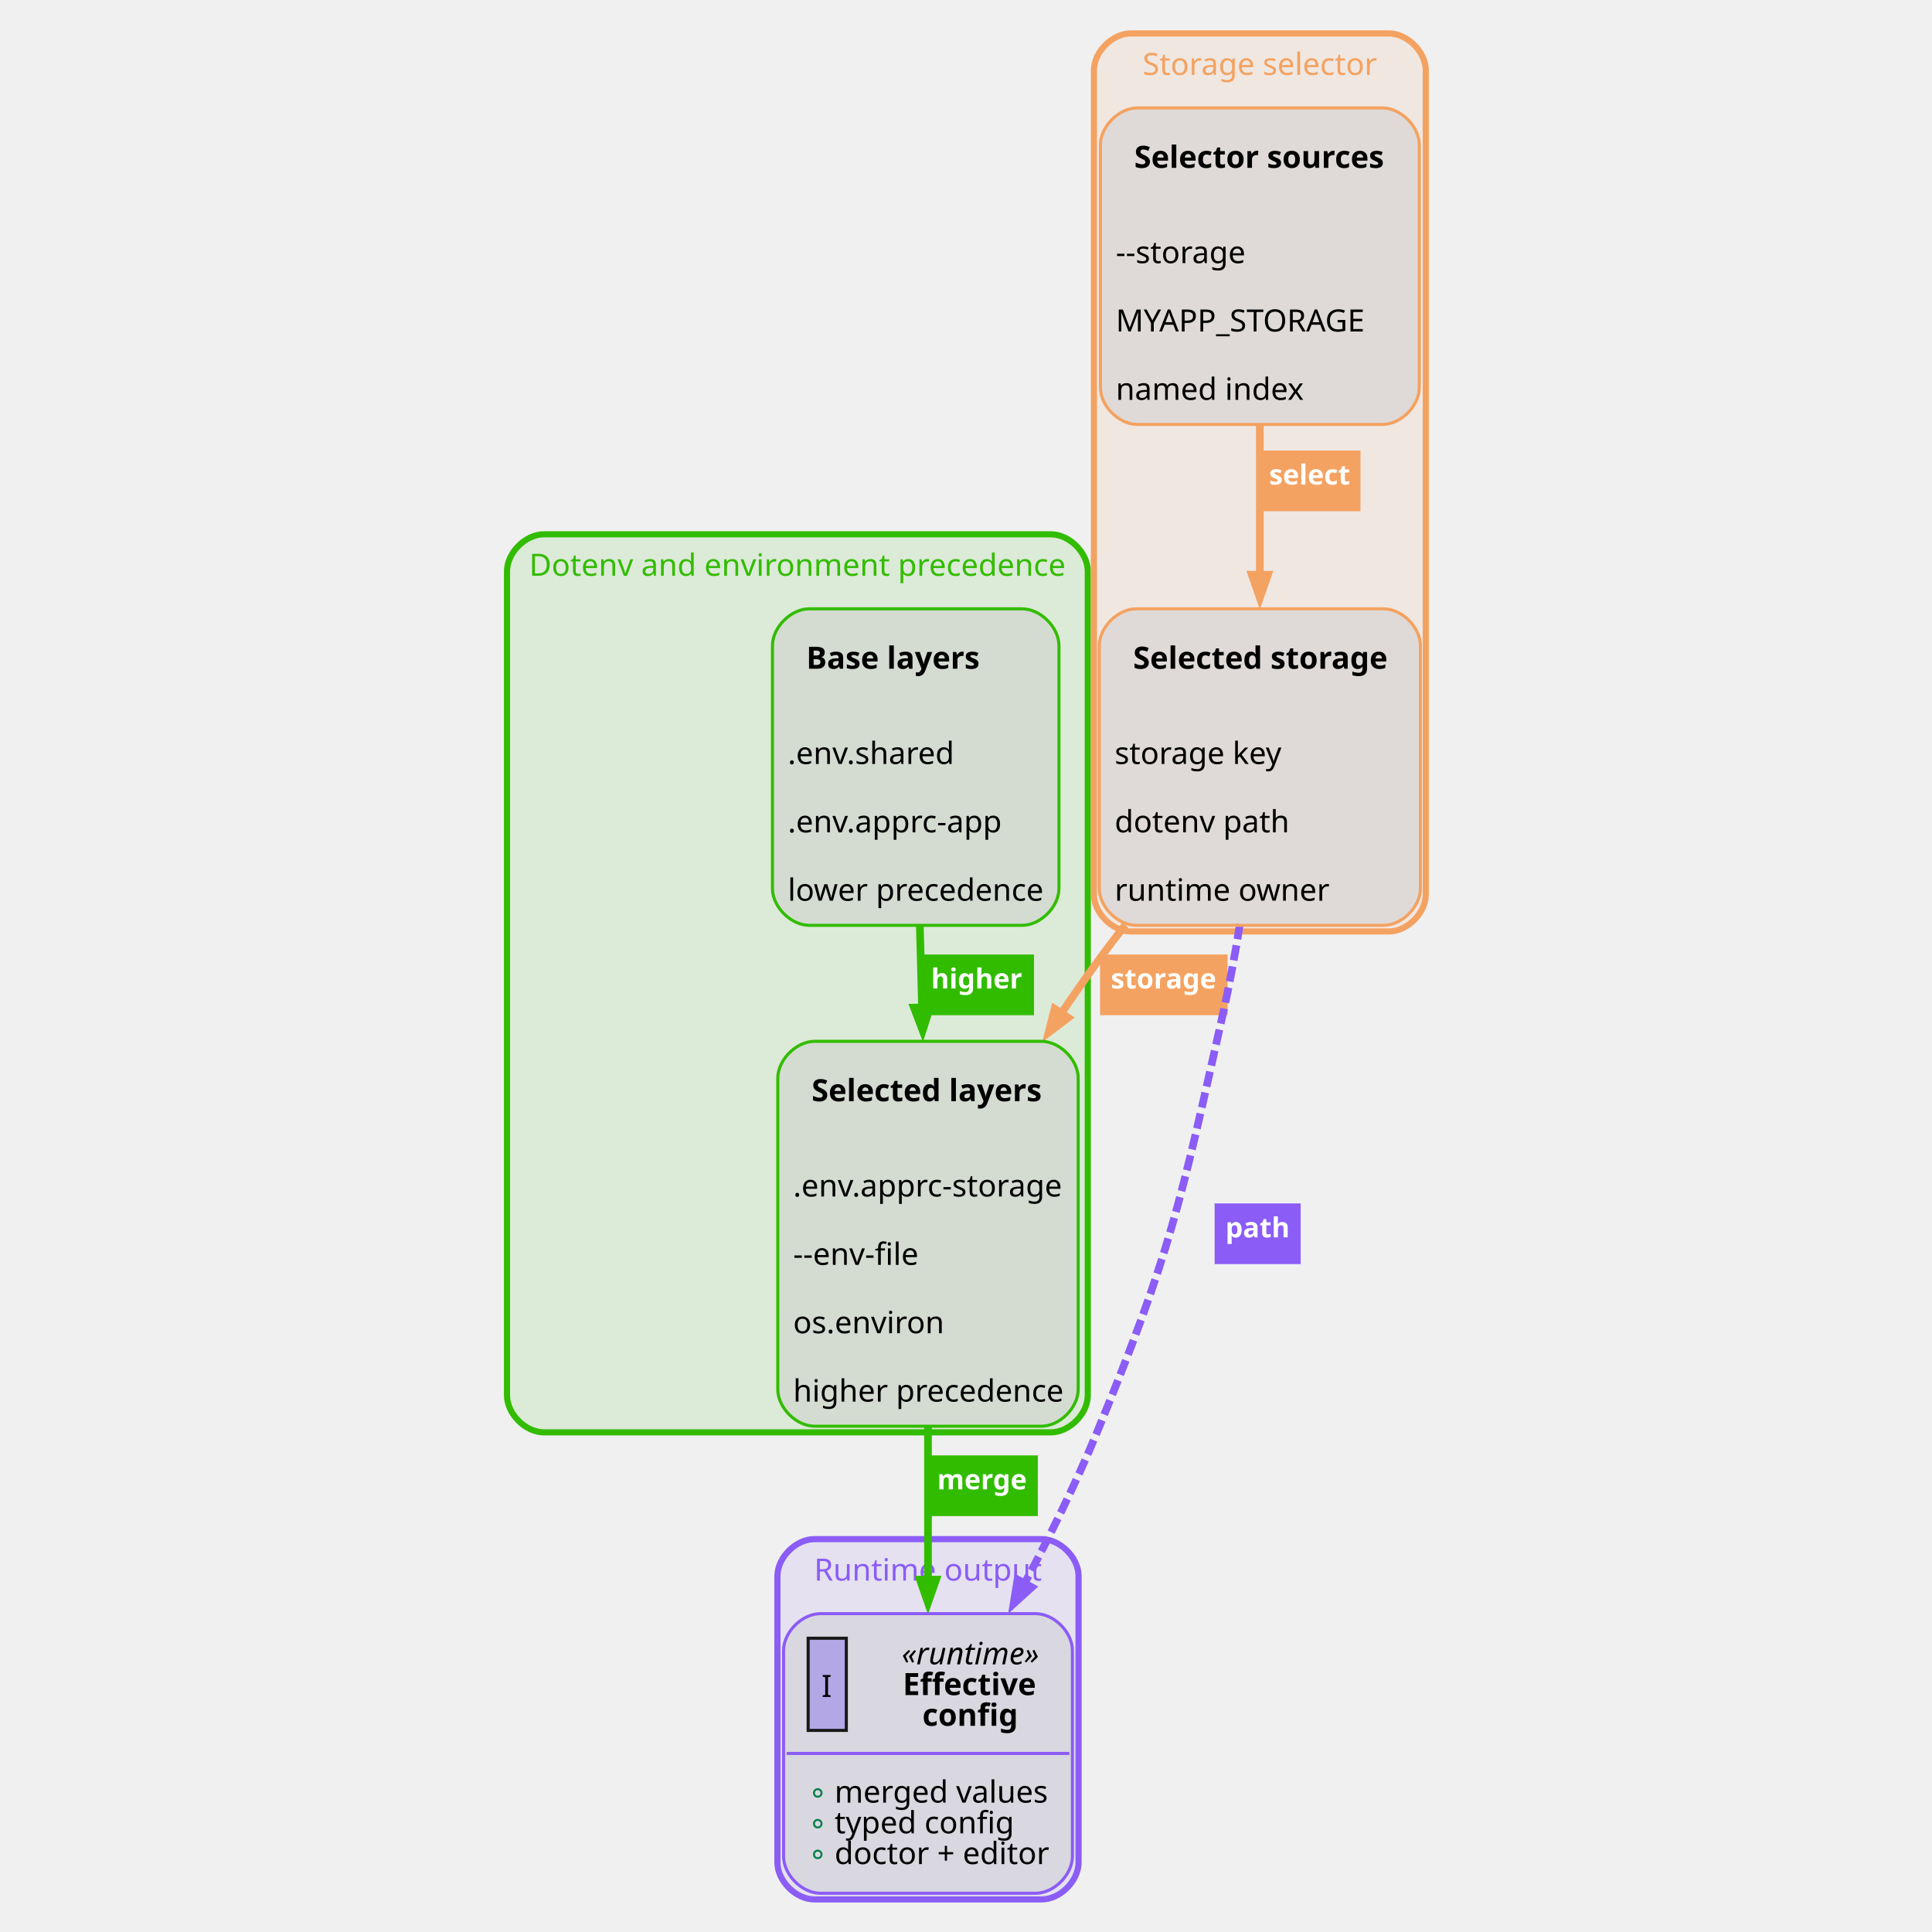
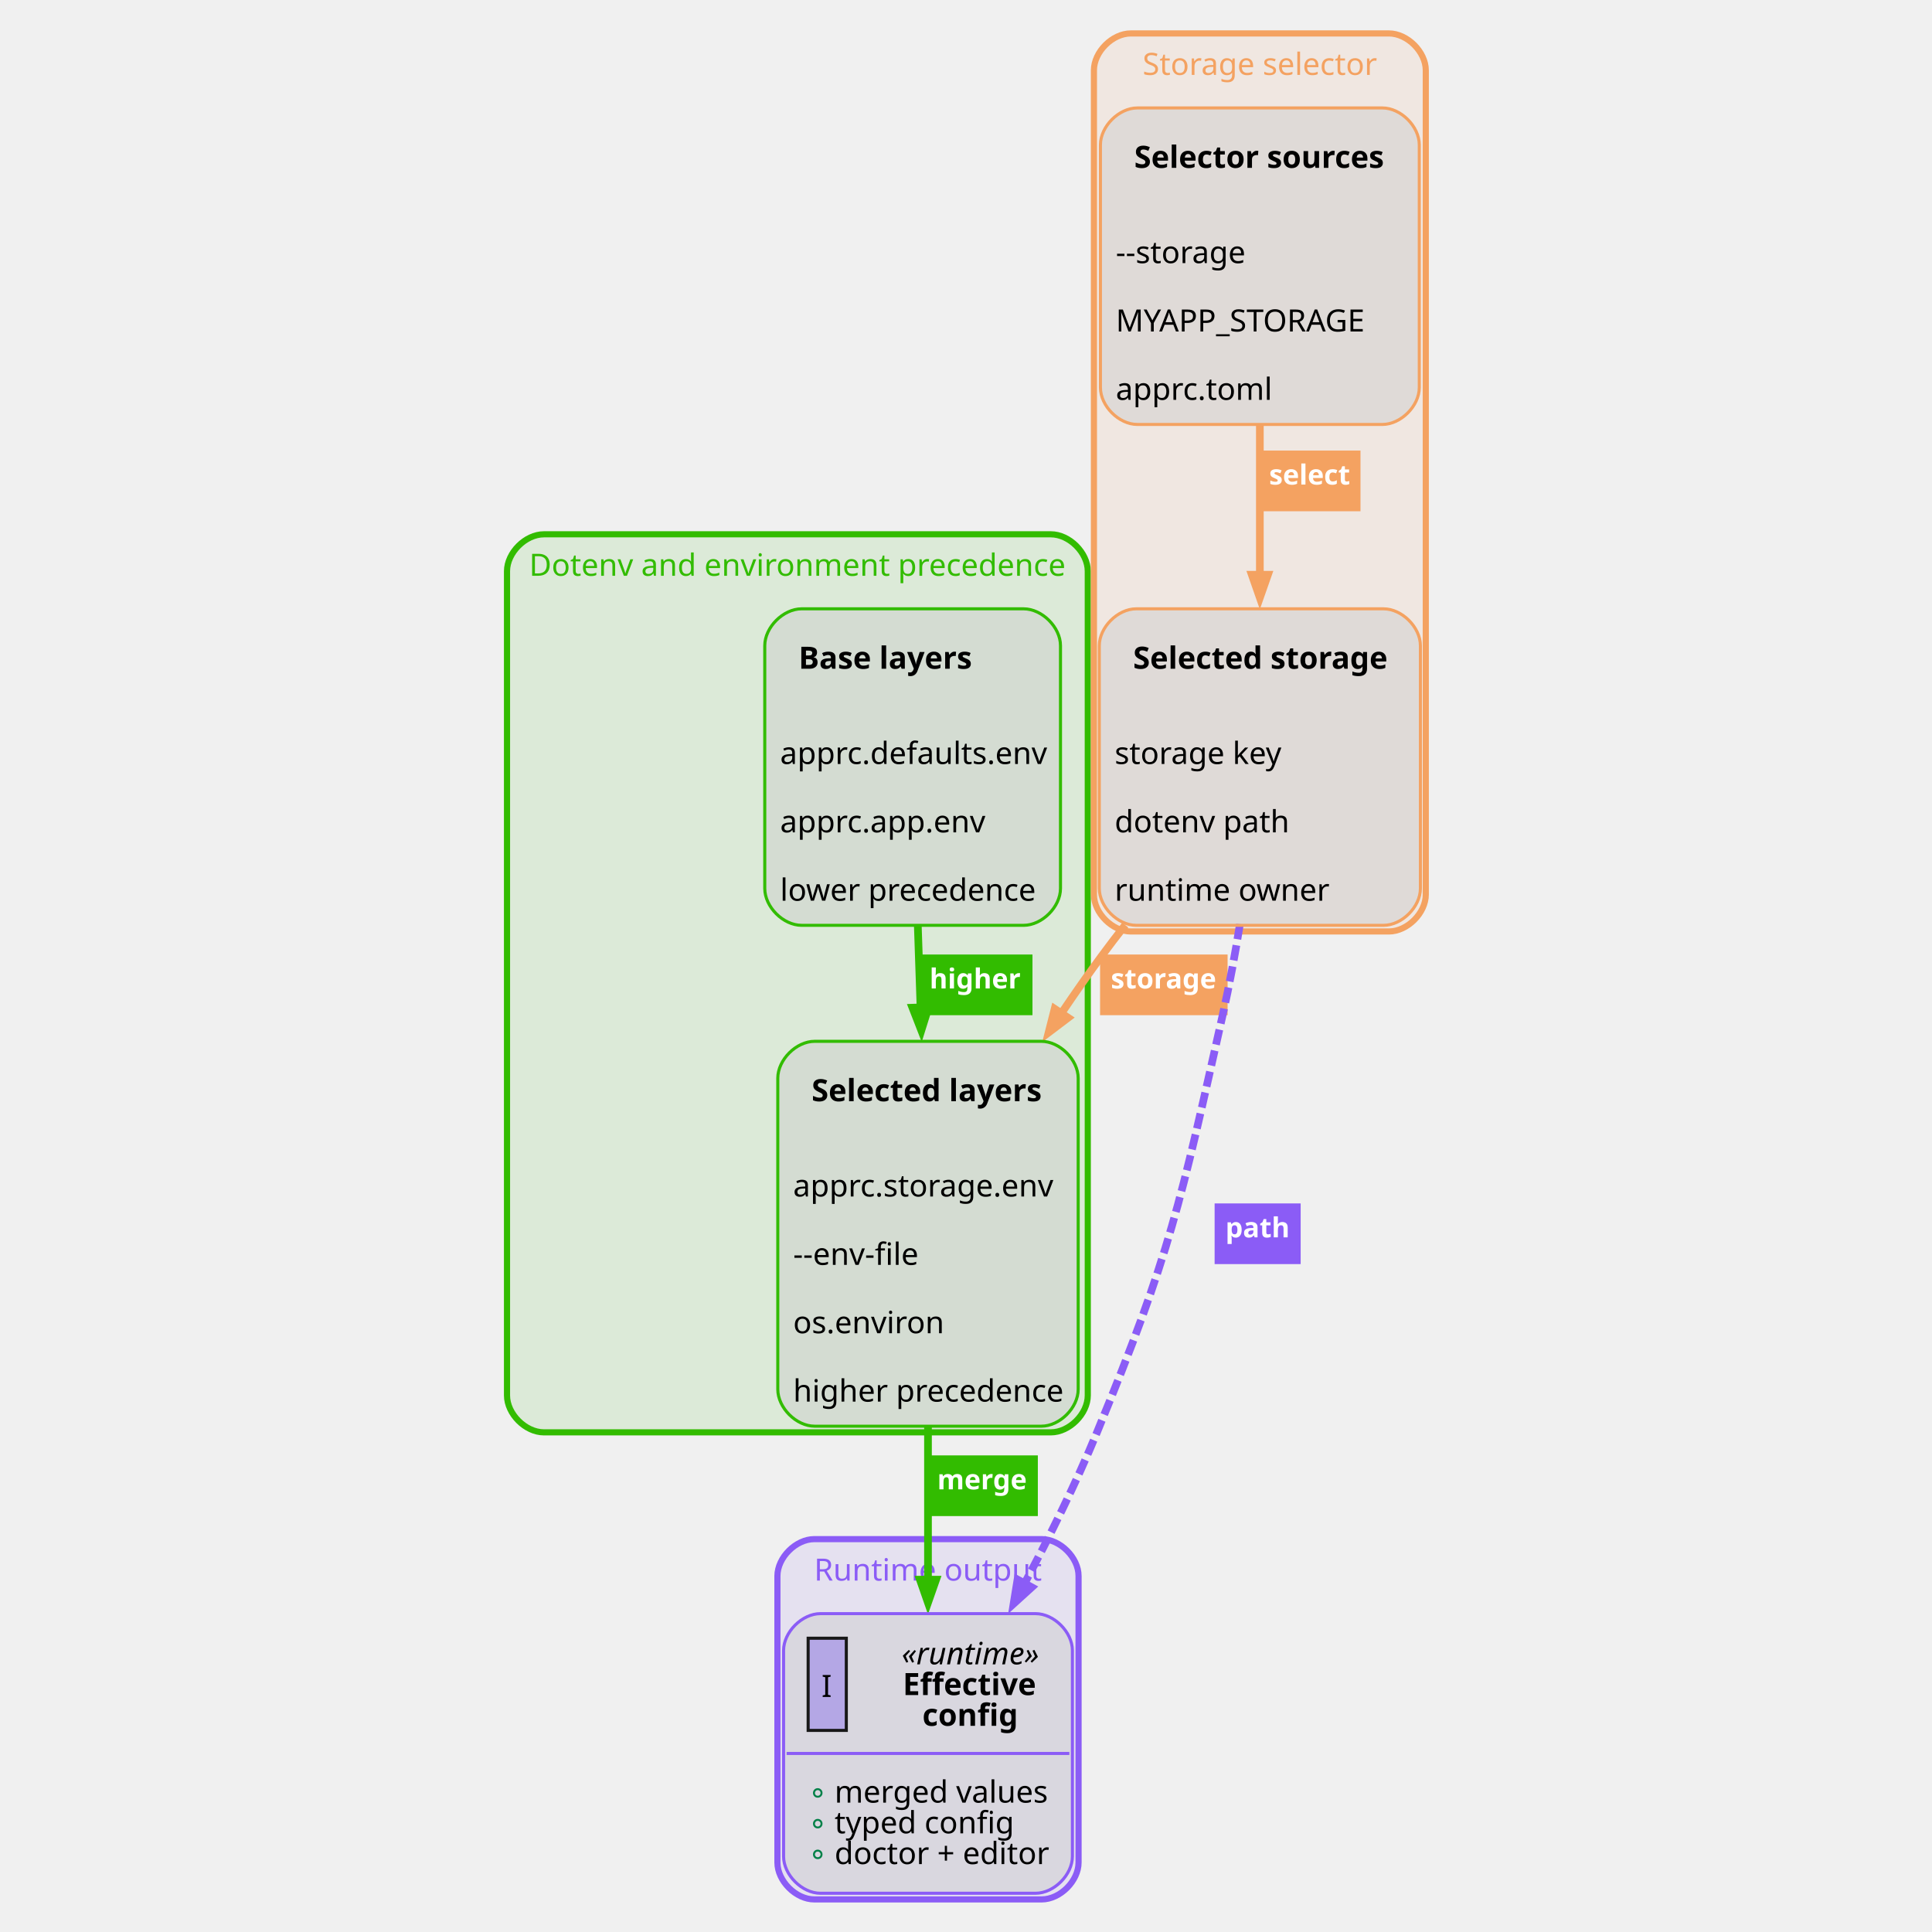
<svg xmlns="http://www.w3.org/2000/svg" width="900px" height="900px" viewBox="-188.5 0 769 769">
  <g id="graph0" class="graph" transform="scale(1.22309 1.22309) rotate(0) translate(2.88 626.13)">
    <g id="clust1" class="cluster">
      <path fill="#32bc00" fill-opacity="0.098" stroke="#32bc00" stroke-width="2" d="M20,-160C20,-160 185,-160 185,-160 191,-160 197,-166 197,-172 197,-172 197,-440.25 197,-440.25 197,-446.25 191,-452.25 185,-452.25 185,-452.25 20,-452.25 20,-452.25 14,-452.25 8,-446.25 8,-440.25 8,-440.25 8,-172 8,-172 8,-166 14,-160 20,-160" />
      <text xml:space="preserve" text-anchor="middle" x="102.5" y="-438.75" font-family="sans-serif" font-size="10.00" fill="#32bc00">Dotenv and environment precedence</text>
    </g>
    <g id="clust2" class="cluster">
      <path fill="#f4a261" fill-opacity="0.098" stroke="#f4a261" stroke-width="2" d="M211,-323C211,-323 295,-323 295,-323 301,-323 307,-329 307,-335 307,-335 307,-603.25 307,-603.25 307,-609.25 301,-615.25 295,-615.25 295,-615.25 211,-615.25 211,-615.25 205,-615.25 199,-609.25 199,-603.25 199,-603.25 199,-335 199,-335 199,-329 205,-323 211,-323" />
      <text xml:space="preserve" text-anchor="middle" x="253" y="-601.75" font-family="sans-serif" font-size="10.00" fill="#f4a261">Storage selector</text>
    </g>
    <g id="clust3" class="cluster">
      <path fill="#8b5cf6" fill-opacity="0.098" stroke="#8b5cf6" stroke-width="2" d="M108,-8C108,-8 182,-8 182,-8 188,-8 194,-14 194,-20 194,-20 194,-113.25 194,-113.25 194,-119.25 188,-125.25 182,-125.25 182,-125.25 108,-125.25 108,-125.25 102,-125.25 96,-119.25 96,-113.25 96,-113.25 96,-20 96,-20 96,-14 102,-8 108,-8" />
      <text xml:space="preserve" text-anchor="middle" x="145" y="-111.75" font-family="sans-serif" font-size="10.00" fill="#8b5cf6">Runtime output</text>
    </g>
    <g id="edge1" class="edge">
-       <path fill="none" stroke="#32bc00" stroke-width="2.5" d="M142.34,-325.18C142.58,-316.47 142.82,-307.27 143.07,-298.11" />
-       <polygon fill="#32bc00" stroke="#32bc00" stroke-width="2.5" points="145.68,-298.35 143.26,-290.79 140.44,-298.21 145.68,-298.35" />
-       <polygon fill="#32bc00" stroke="none" points="143,-296.25 143,-315 179,-315 179,-296.25 143,-296.25" />
-       <text xml:space="preserve" text-anchor="start" x="146" y="-304.45" font-family="sans-serif" font-weight="bold" font-size="9.00" fill="#ffffff">higher</text>
-       <polygon fill="none" stroke="#32bc00" points="143,-296.25 143,-315 179,-315 179,-296.25 143,-296.25" />
+       <path fill="none" stroke="#32bc00" stroke-width="2.5" d="M141.68,-325.18C141.97,-316.47 142.28,-307.27 142.58,-298.11" />
+       <polygon fill="#32bc00" stroke="#32bc00" stroke-width="2.5" points="145.2,-298.37 142.83,-290.79 139.95,-298.19 145.2,-298.37" />
+       <polygon fill="#32bc00" stroke="none" points="142.5,-296.25 142.5,-315 178.5,-315 178.5,-296.25 142.5,-296.25" />
+       <text xml:space="preserve" text-anchor="start" x="145.5" y="-304.45" font-family="sans-serif" font-weight="bold" font-size="9.00" fill="#ffffff">higher</text>
+       <polygon fill="none" stroke="#32bc00" points="142.5,-296.25 142.5,-315 178.5,-315 178.5,-296.25 142.5,-296.25" />
    </g>
    <g id="edge2" class="edge">
      <path fill="none" stroke="#32bc00" stroke-width="2.5" d="M145,-162.34C145,-145.77 145,-127.93 145,-111.71" />
      <polygon fill="#32bc00" stroke="#32bc00" stroke-width="2.5" points="147.63,-112.05 145,-104.55 142.38,-112.05 147.63,-112.05" />
      <polygon fill="#32bc00" stroke="none" points="145,-133.25 145,-152 180.25,-152 180.25,-133.25 145,-133.25" />
      <text xml:space="preserve" text-anchor="start" x="148" y="-141.45" font-family="sans-serif" font-weight="bold" font-size="9.00" fill="#ffffff">merge</text>
      <polygon fill="none" stroke="#32bc00" points="145,-133.25 145,-152 180.25,-152 180.25,-133.25 145,-133.25" />
    </g>
    <g id="edge3" class="edge">
      <path fill="none" stroke="#f4a261" stroke-width="2.5" d="M253,-488C253,-472.42 253,-455.08 253,-438.85" />
      <polygon fill="#f4a261" stroke="#f4a261" stroke-width="2.5" points="255.63,-439.1 253,-431.6 250.38,-439.1 255.63,-439.1" />
      <polygon fill="#f4a261" stroke="none" points="253,-460.25 253,-479 285.25,-479 285.25,-460.25 253,-460.25" />
      <text xml:space="preserve" text-anchor="start" x="256" y="-468.45" font-family="sans-serif" font-weight="bold" font-size="9.00" fill="#ffffff">select</text>
      <polygon fill="none" stroke="#f4a261" points="253,-460.25 253,-479 285.25,-479 285.25,-460.25 253,-460.25" />
    </g>
    <g id="edge4" class="edge">
      <path fill="none" stroke="#f4a261" stroke-width="2.5" d="M209.19,-325.09C206.54,-321.72 203.95,-318.33 201.5,-315 197.11,-309.04 192.71,-302.74 188.4,-296.36" />
      <polygon fill="#f4a261" stroke="#f4a261" stroke-width="2.5" points="190.59,-294.92 184.26,-290.13 186.22,-297.82 190.59,-294.92" />
      <polygon fill="#f4a261" stroke="none" points="201.5,-296.25 201.5,-315 242,-315 242,-296.25 201.5,-296.25" />
      <text xml:space="preserve" text-anchor="start" x="204.5" y="-304.45" font-family="sans-serif" font-weight="bold" font-size="9.00" fill="#ffffff">storage</text>
      <polygon fill="none" stroke="#f4a261" points="201.5,-296.25 201.5,-315 242,-315 242,-296.25 201.5,-296.25" />
    </g>
    <g id="edge5" class="edge">
      <path fill="none" stroke="#8b5cf6" stroke-width="2.5" stroke-dasharray="5,2" d="M246.52,-325.41C244.95,-315.69 243.11,-305.62 241,-296.25 227.12,-234.55 224.06,-218.48 200,-160 193.2,-143.48 184.6,-126.12 176.23,-110.44" />
      <polygon fill="#8b5cf6" stroke="#8b5cf6" stroke-width="2.5" points="178.75,-109.58 172.87,-104.24 174.14,-112.09 178.75,-109.58" />
      <polygon fill="#8b5cf6" stroke="none" points="238.78,-215.25 238.78,-234 265.78,-234 265.78,-215.25 238.78,-215.25" />
      <text xml:space="preserve" text-anchor="start" x="241.78" y="-223.45" font-family="sans-serif" font-weight="bold" font-size="9.00" fill="#ffffff">path</text>
      <polygon fill="none" stroke="#8b5cf6" points="238.78,-215.25 238.78,-234 265.78,-234 265.78,-215.25 238.78,-215.25" />
    </g>
    <g id="node1" class="node">
-       <path fill="#cccccc" fill-opacity="0.467" stroke="none" d="M106.38,-325C106.38,-325 175.62,-325 175.62,-325 181.62,-325 187.62,-331 187.62,-337 187.62,-337 187.62,-416 187.62,-416 187.62,-422 181.62,-428 175.62,-428 175.62,-428 106.38,-428 106.38,-428 100.38,-428 94.38,-422 94.38,-416 94.38,-416 94.38,-337 94.38,-337 94.38,-331 100.38,-325 106.38,-325" />
-       <text xml:space="preserve" text-anchor="start" x="105.38" y="-408.5" font-family="sans-serif" font-weight="bold" font-size="10.00">Base layers</text>
-       <text xml:space="preserve" text-anchor="start" x="99.38" y="-377.5" font-family="sans-serif" font-size="10.00">.env.shared</text>
-       <text xml:space="preserve" text-anchor="start" x="99.38" y="-355.25" font-family="sans-serif" font-size="10.00">.env.apprc-app</text>
-       <text xml:space="preserve" text-anchor="start" x="99.38" y="-333" font-family="sans-serif" font-size="10.00">lower precedence</text>
-       <path fill="none" stroke="#32bc00" d="M106.38,-325C106.38,-325 175.62,-325 175.62,-325 181.62,-325 187.62,-331 187.62,-337 187.62,-337 187.62,-416 187.62,-416 187.62,-422 181.62,-428 175.62,-428 175.62,-428 106.38,-428 106.38,-428 100.38,-428 94.38,-422 94.38,-416 94.38,-416 94.38,-337 94.38,-337 94.38,-331 100.38,-325 106.38,-325" />
+       <path fill="#cccccc" fill-opacity="0.467" stroke="none" d="M103.88,-325C103.88,-325 176.12,-325 176.12,-325 182.12,-325 188.12,-331 188.12,-337 188.12,-337 188.12,-416 188.12,-416 188.12,-422 182.12,-428 176.12,-428 176.12,-428 103.88,-428 103.88,-428 97.88,-428 91.88,-422 91.88,-416 91.88,-416 91.88,-337 91.88,-337 91.88,-331 97.88,-325 103.88,-325" />
+       <text xml:space="preserve" text-anchor="start" x="102.88" y="-408.5" font-family="sans-serif" font-weight="bold" font-size="10.00">Base layers</text>
+       <text xml:space="preserve" text-anchor="start" x="96.88" y="-377.5" font-family="sans-serif" font-size="10.00">apprc.defaults.env</text>
+       <text xml:space="preserve" text-anchor="start" x="96.88" y="-355.25" font-family="sans-serif" font-size="10.00">apprc.app.env</text>
+       <text xml:space="preserve" text-anchor="start" x="96.88" y="-333" font-family="sans-serif" font-size="10.00">lower precedence</text>
+       <path fill="none" stroke="#32bc00" d="M103.88,-325C103.88,-325 176.12,-325 176.12,-325 182.12,-325 188.12,-331 188.12,-337 188.12,-337 188.12,-416 188.12,-416 188.12,-422 182.12,-428 176.12,-428 176.12,-428 103.88,-428 103.88,-428 97.88,-428 91.88,-422 91.88,-416 91.88,-416 91.88,-337 91.88,-337 91.88,-331 97.88,-325 103.88,-325" />
    </g>
    <g id="node2" class="node">
      <path fill="#cccccc" fill-opacity="0.467" stroke="none" d="M108.12,-162C108.12,-162 181.88,-162 181.88,-162 187.88,-162 193.88,-168 193.88,-174 193.88,-174 193.88,-275.25 193.88,-275.25 193.88,-281.25 187.88,-287.25 181.88,-287.25 181.88,-287.25 108.12,-287.25 108.12,-287.25 102.12,-287.25 96.12,-281.25 96.12,-275.25 96.12,-275.25 96.12,-174 96.12,-174 96.12,-168 102.12,-162 108.12,-162" />
      <text xml:space="preserve" text-anchor="start" x="107.12" y="-267.75" font-family="sans-serif" font-weight="bold" font-size="10.00">Selected layers</text>
-       <text xml:space="preserve" text-anchor="start" x="101.12" y="-236.75" font-family="sans-serif" font-size="10.00">.env.apprc-storage</text>
+       <text xml:space="preserve" text-anchor="start" x="101.12" y="-236.75" font-family="sans-serif" font-size="10.00">apprc.storage.env</text>
      <text xml:space="preserve" text-anchor="start" x="101.12" y="-214.5" font-family="sans-serif" font-size="10.00">--env-file</text>
      <text xml:space="preserve" text-anchor="start" x="101.12" y="-192.25" font-family="sans-serif" font-size="10.00">os.environ</text>
      <text xml:space="preserve" text-anchor="start" x="101.12" y="-170" font-family="sans-serif" font-size="10.00">higher precedence</text>
      <path fill="none" stroke="#32bc00" d="M108.12,-162C108.12,-162 181.88,-162 181.88,-162 187.88,-162 193.88,-168 193.88,-174 193.88,-174 193.88,-275.25 193.88,-275.25 193.88,-281.25 187.88,-287.25 181.88,-287.25 181.88,-287.25 108.12,-287.25 108.12,-287.25 102.12,-287.25 96.12,-281.25 96.12,-275.25 96.12,-275.25 96.12,-174 96.12,-174 96.12,-168 102.12,-162 108.12,-162" />
    </g>
    <g id="node3" class="node">
      <path fill="#cccccc" fill-opacity="0.467" stroke="none" d="M213.12,-488C213.12,-488 292.88,-488 292.88,-488 298.88,-488 304.88,-494 304.88,-500 304.88,-500 304.88,-579 304.88,-579 304.88,-585 298.88,-591 292.88,-591 292.88,-591 213.12,-591 213.12,-591 207.12,-591 201.12,-585 201.12,-579 201.12,-579 201.12,-500 201.12,-500 201.12,-494 207.12,-488 213.12,-488" />
      <text xml:space="preserve" text-anchor="start" x="212.12" y="-571.5" font-family="sans-serif" font-weight="bold" font-size="10.00">Selector sources</text>
      <text xml:space="preserve" text-anchor="start" x="206.12" y="-540.5" font-family="sans-serif" font-size="10.00">--storage</text>
      <text xml:space="preserve" text-anchor="start" x="206.12" y="-518.25" font-family="sans-serif" font-size="10.00">MYAPP_STORAGE</text>
-       <text xml:space="preserve" text-anchor="start" x="206.12" y="-496" font-family="sans-serif" font-size="10.00">named index</text>
+       <text xml:space="preserve" text-anchor="start" x="206.12" y="-496" font-family="sans-serif" font-size="10.00">apprc.toml</text>
      <path fill="none" stroke="#f4a261" d="M213.12,-488C213.12,-488 292.88,-488 292.88,-488 298.88,-488 304.88,-494 304.88,-500 304.88,-500 304.88,-579 304.88,-579 304.88,-585 298.88,-591 292.88,-591 292.88,-591 213.12,-591 213.12,-591 207.12,-591 201.12,-585 201.12,-579 201.12,-579 201.12,-500 201.12,-500 201.12,-494 207.12,-488 213.12,-488" />
    </g>
    <g id="node4" class="node">
      <path fill="#cccccc" fill-opacity="0.467" stroke="none" d="M212.75,-325C212.75,-325 293.25,-325 293.25,-325 299.25,-325 305.25,-331 305.25,-337 305.25,-337 305.25,-416 305.25,-416 305.25,-422 299.25,-428 293.25,-428 293.25,-428 212.75,-428 212.75,-428 206.75,-428 200.75,-422 200.75,-416 200.75,-416 200.75,-337 200.75,-337 200.75,-331 206.75,-325 212.75,-325" />
      <text xml:space="preserve" text-anchor="start" x="211.75" y="-408.5" font-family="sans-serif" font-weight="bold" font-size="10.00">Selected storage</text>
      <text xml:space="preserve" text-anchor="start" x="205.75" y="-377.5" font-family="sans-serif" font-size="10.00">storage key</text>
      <text xml:space="preserve" text-anchor="start" x="205.75" y="-355.25" font-family="sans-serif" font-size="10.00">dotenv path</text>
      <text xml:space="preserve" text-anchor="start" x="205.75" y="-333" font-family="sans-serif" font-size="10.00">runtime owner</text>
      <path fill="none" stroke="#f4a261" d="M212.75,-325C212.75,-325 293.25,-325 293.25,-325 299.25,-325 305.25,-331 305.25,-337 305.25,-337 305.25,-416 305.25,-416 305.25,-422 299.25,-428 293.25,-428 293.25,-428 212.75,-428 212.75,-428 206.75,-428 200.75,-422 200.75,-416 200.75,-416 200.75,-337 200.75,-337 200.75,-331 206.75,-325 212.75,-325" />
    </g>
    <g id="node5" class="node">
      <path fill="#cccccc" fill-opacity="0.467" stroke="none" d="M110,-10C110,-10 180,-10 180,-10 186,-10 192,-16 192,-22 192,-22 192,-89 192,-89 192,-95 186,-101 180,-101 180,-101 110,-101 110,-101 104,-101 98,-95 98,-89 98,-89 98,-22 98,-22 98,-16 104,-10 110,-10" />
      <polygon fill="#b4a7e5" stroke="none" points="106,-63 106,-93 118.42,-93 118.42,-63 106,-63" />
      <polygon fill="none" stroke="#181818" points="106,-63 106,-93 118.42,-93 118.42,-63 106,-63" />
      <text xml:space="preserve" text-anchor="start" x="110.33" y="-73.88" font-family="sans-serif" font-size="10.00">I</text>
      <text xml:space="preserve" text-anchor="start" x="136.42" y="-84.5" font-family="sans-serif" font-style="italic" font-size="10.00">«runtime»</text>
      <text xml:space="preserve" text-anchor="start" x="136.79" y="-74.5" font-family="sans-serif" font-weight="bold" font-size="10.00">Effective</text>
      <text xml:space="preserve" text-anchor="start" x="143.17" y="-64.5" font-family="sans-serif" font-weight="bold" font-size="10.00">config</text>
      <polygon fill="#8b5cf6" stroke="none" points="99,-55 99,-56 191,-56 191,-55 99,-55" />
      <text xml:space="preserve" text-anchor="start" x="106" y="-39.5" font-family="sans-serif" font-size="10.00" fill="#038048">∘</text>
      <text xml:space="preserve" text-anchor="start" x="112" y="-39.5" font-family="sans-serif" font-size="10.00"> merged values</text>
      <text xml:space="preserve" text-anchor="start" x="106" y="-29.5" font-family="sans-serif" font-size="10.00" fill="#038048">∘</text>
      <text xml:space="preserve" text-anchor="start" x="112" y="-29.5" font-family="sans-serif" font-size="10.00"> typed config</text>
      <text xml:space="preserve" text-anchor="start" x="106" y="-19.5" font-family="sans-serif" font-size="10.00" fill="#038048">∘</text>
      <text xml:space="preserve" text-anchor="start" x="112" y="-19.5" font-family="sans-serif" font-size="10.00"> doctor + editor</text>
      <path fill="none" stroke="#8b5cf6" d="M110,-10C110,-10 180,-10 180,-10 186,-10 192,-16 192,-22 192,-22 192,-89 192,-89 192,-95 186,-101 180,-101 180,-101 110,-101 110,-101 104,-101 98,-95 98,-89 98,-89 98,-22 98,-22 98,-16 104,-10 110,-10" />
    </g>
  </g>
</svg>
